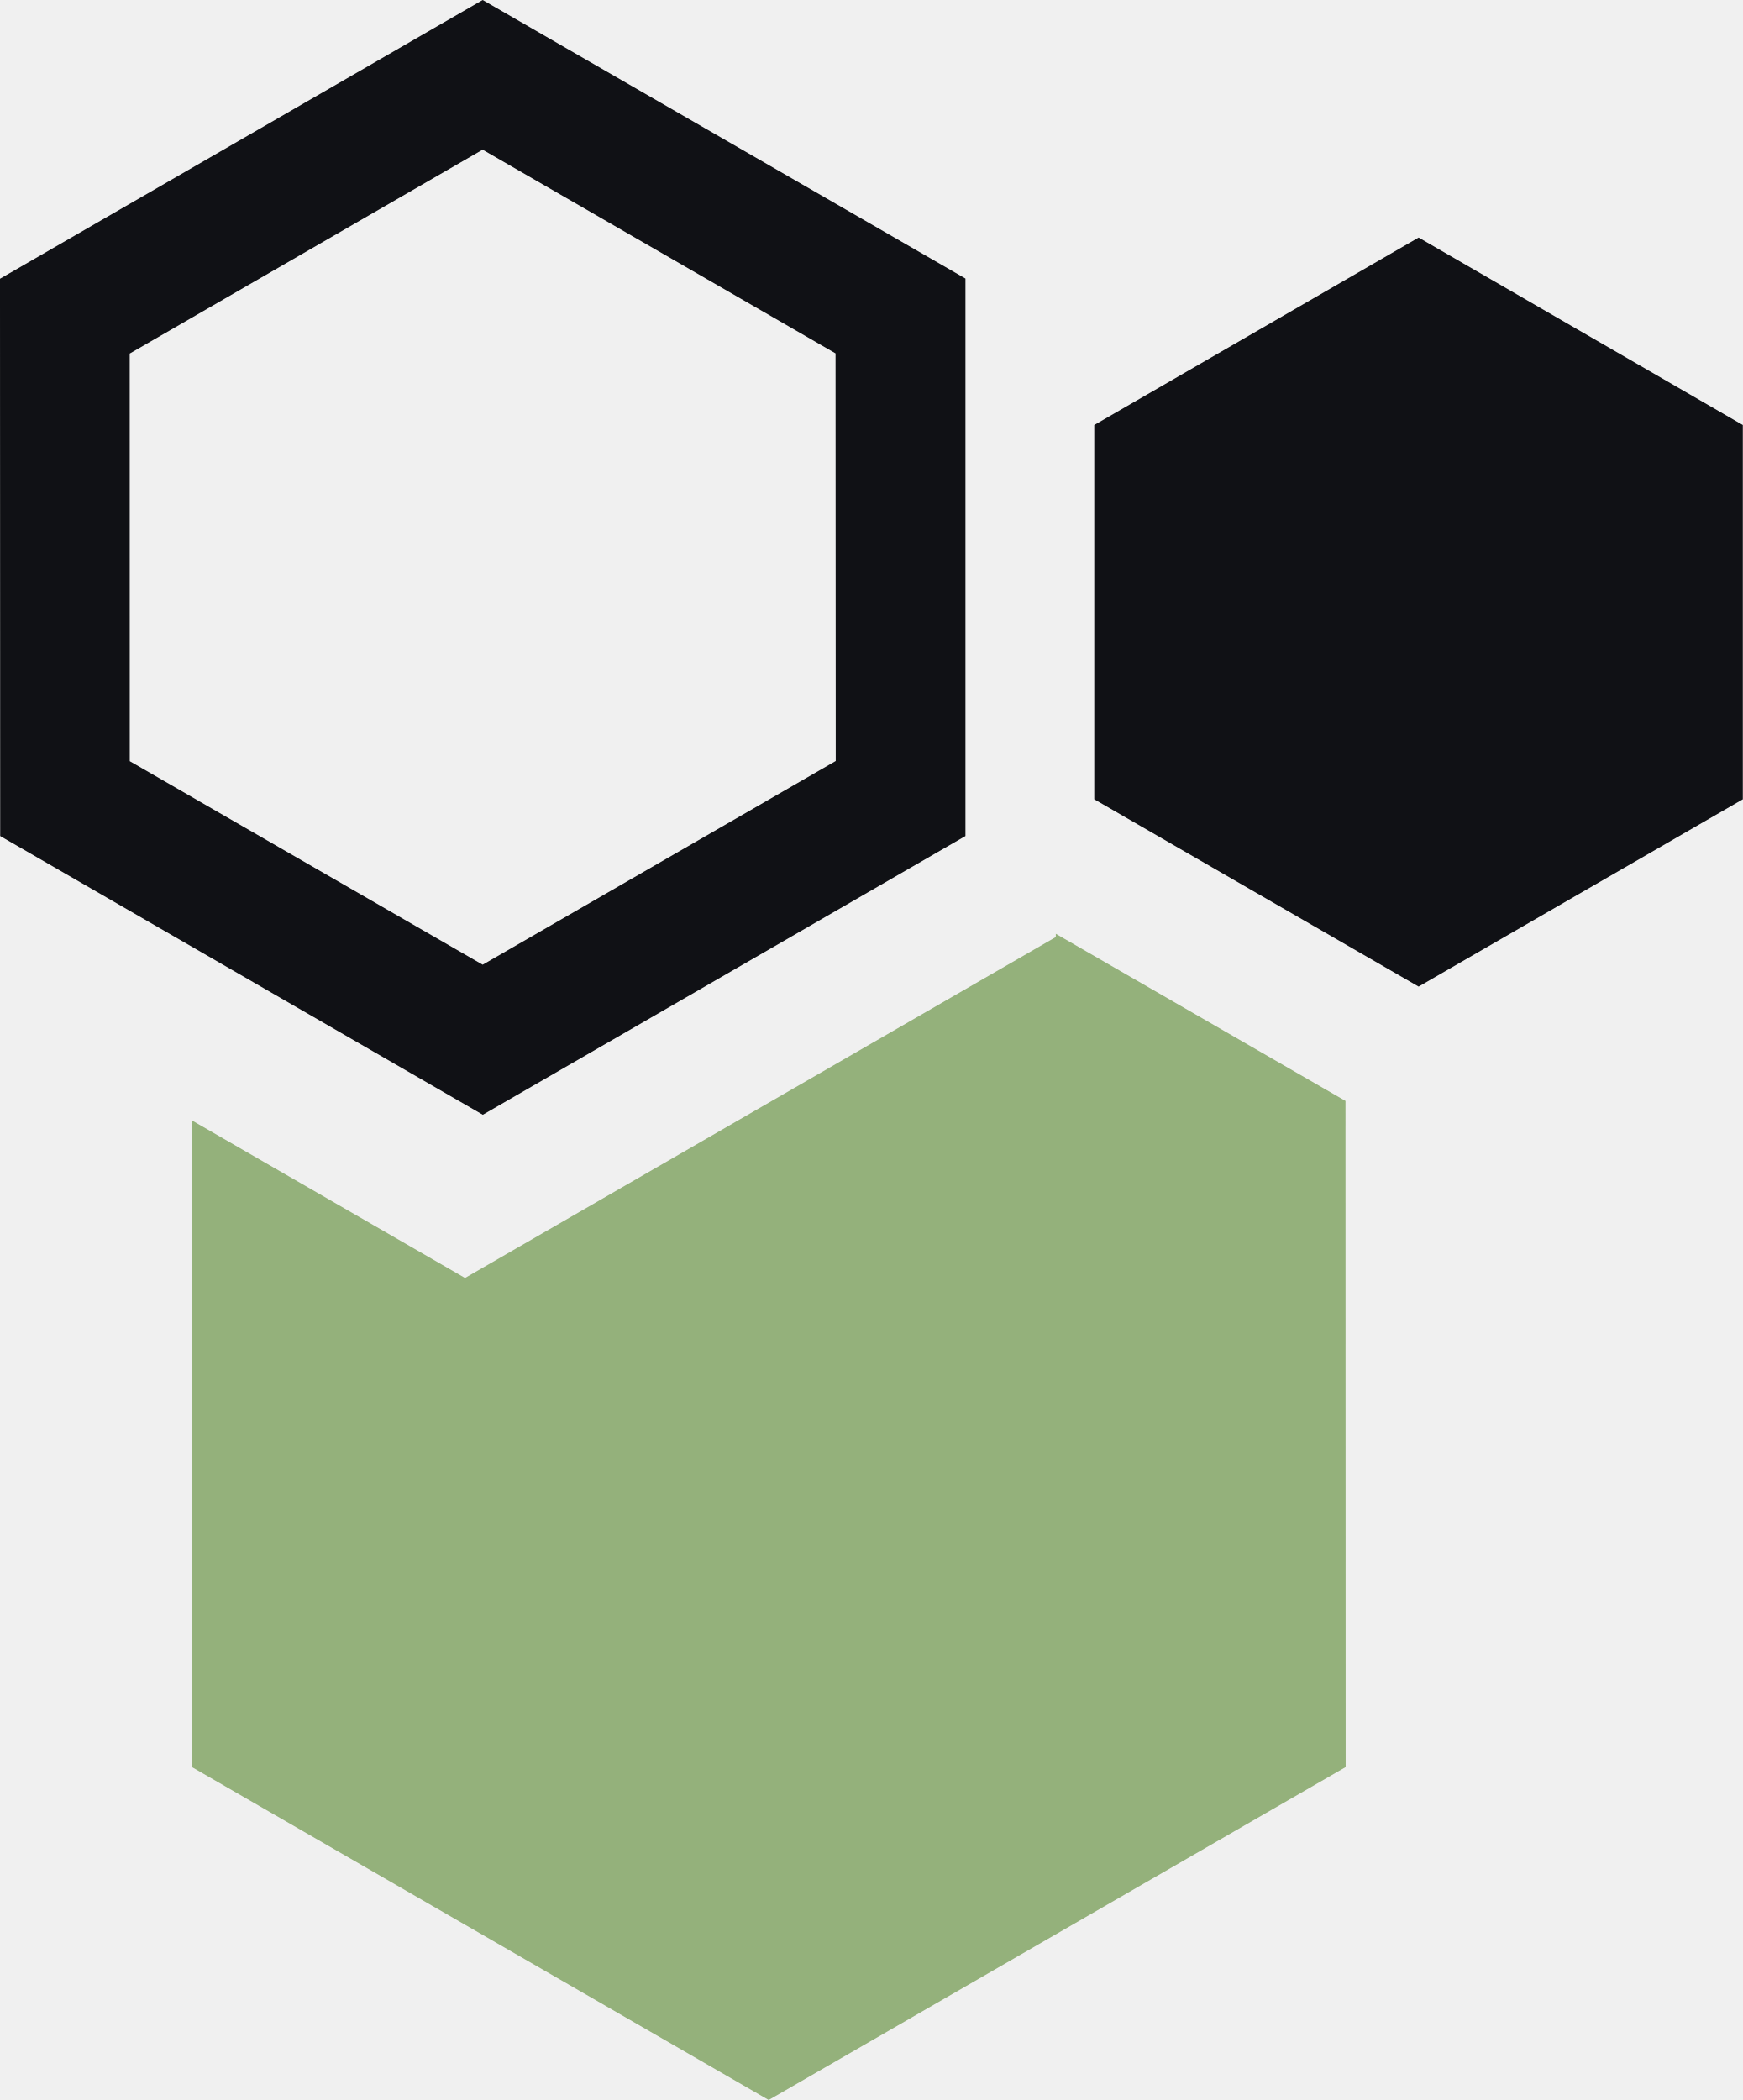
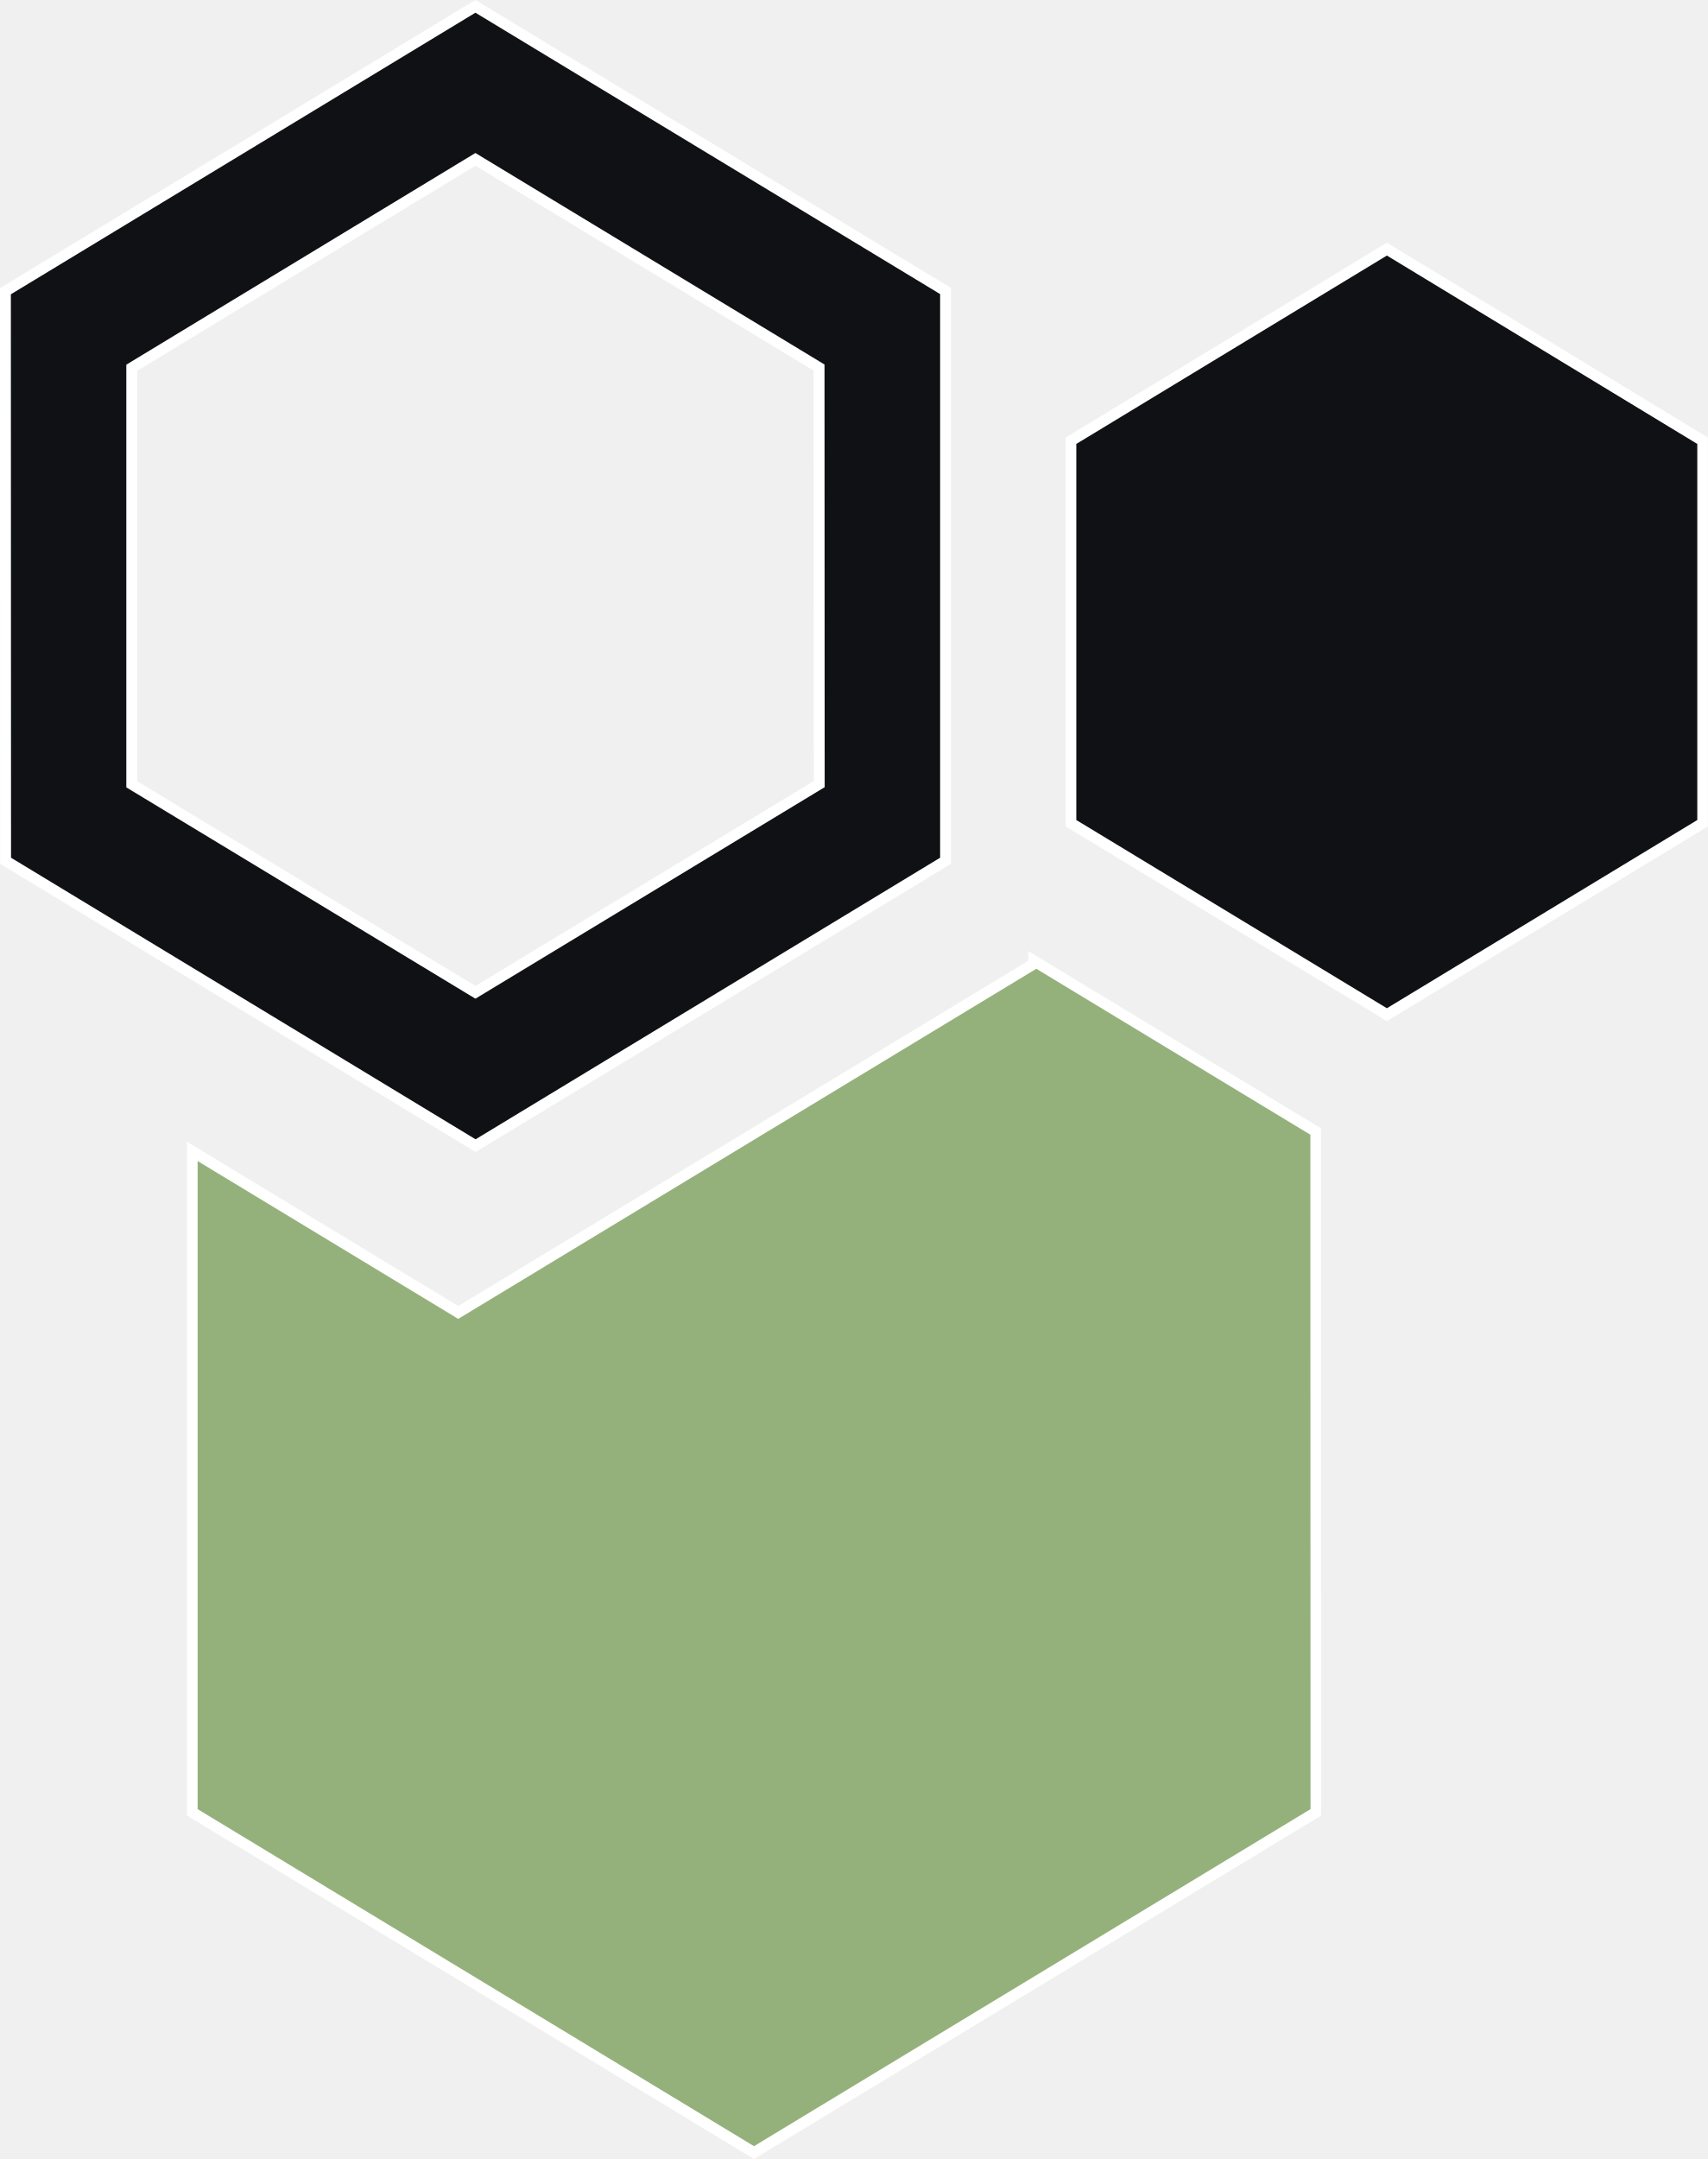
- <svg xmlns="http://www.w3.org/2000/svg" id="svg124" version="1.1" viewBox="0 0 37.353 45.008" height="45.008mm" width="37.353mm">
-   <defs id="defs118" />
-   <g transform="translate(42.11089,-257.8651)" id="layer1">
-     <polygon id="polygon80" points="84.46,58.25 103.43,47.29 103.43,25.39 84.46,14.42 65.48,25.39 65.48,47.29 " style="overflow:visible;fill:#101115" transform="matrix(0.3662751,0,0,0.3662751,-42.64199,257.6746)" />
-     <path id="path82" d="m -42.111,263.839 0.004,11.944 10.344,5.974 10.344,-5.974 v -11.948 l -10.347,-5.97 z m 2.78,1.604 7.564,-4.37 7.564,4.366 0.004,8.736 -7.567,4.366 -7.564,-4.362 z" style="overflow:visible;fill:#101115;stroke-width:0.366" />
-     <polygon id="polygon84" points="12.68,103.92 12.68,66.08 28.66,75.3 63.23,55.35 63.23,55.16 80.18,64.94 80.19,103.92 46.43,123.4 " style="overflow:visible;fill:#94b17b" transform="matrix(0.3662751,0,0,0.3662751,-42.64199,257.6746)" />
+ <svg xmlns="http://www.w3.org/2000/svg" width="41.641mm" height="52.634mm" viewBox="0 0 41.641 52.634" version="1.1" id="svg434">
+   <defs id="defs431" />
+   <g id="layer1" transform="translate(-81.09958,-64.17813)">
+     <polygon transform="matrix(0.4057632,0,0,0.4258049,80.64353,64.11138)" points="65.48,25.39 65.48,47.29 84.46,58.25 103.43,47.29 103.43,25.39 84.46,14.42 " id="polygon80" style="overflow:visible;color-interpolation-filters:sRGB;fill:#101115;stroke:#ffffff;stroke-width:0.637;stroke-miterlimit:4;stroke-dasharray:none;stroke-opacity:1" />
+     <path d="m 81.232,71.278 0.004,13.885 11.459,6.945 11.459,-6.945 V 71.273 L 92.691,64.333 Z m 3.08,1.865 8.379,-5.08 8.379,5.076 0.004,10.155 -8.383,5.076 -8.379,-5.071 z" id="path82" style="overflow:visible;color-interpolation-filters:sRGB;fill:#101115;stroke:#ffffff;stroke-width:0.265;stroke-miterlimit:4;stroke-dasharray:none;stroke-opacity:1" />
+     <polygon transform="matrix(0.4057632,0,0,0.4258049,80.64353,64.11138)" points="12.68,103.92 12.68,66.08 28.66,75.3 63.23,55.35 63.23,55.16 80.18,64.94 80.19,103.92 46.43,123.4 " id="polygon84" style="overflow:visible;color-interpolation-filters:sRGB;fill:#94b17b;stroke:#ffffff;stroke-width:0.637;stroke-miterlimit:4;stroke-dasharray:none;stroke-opacity:1" />
  </g>
</svg>
